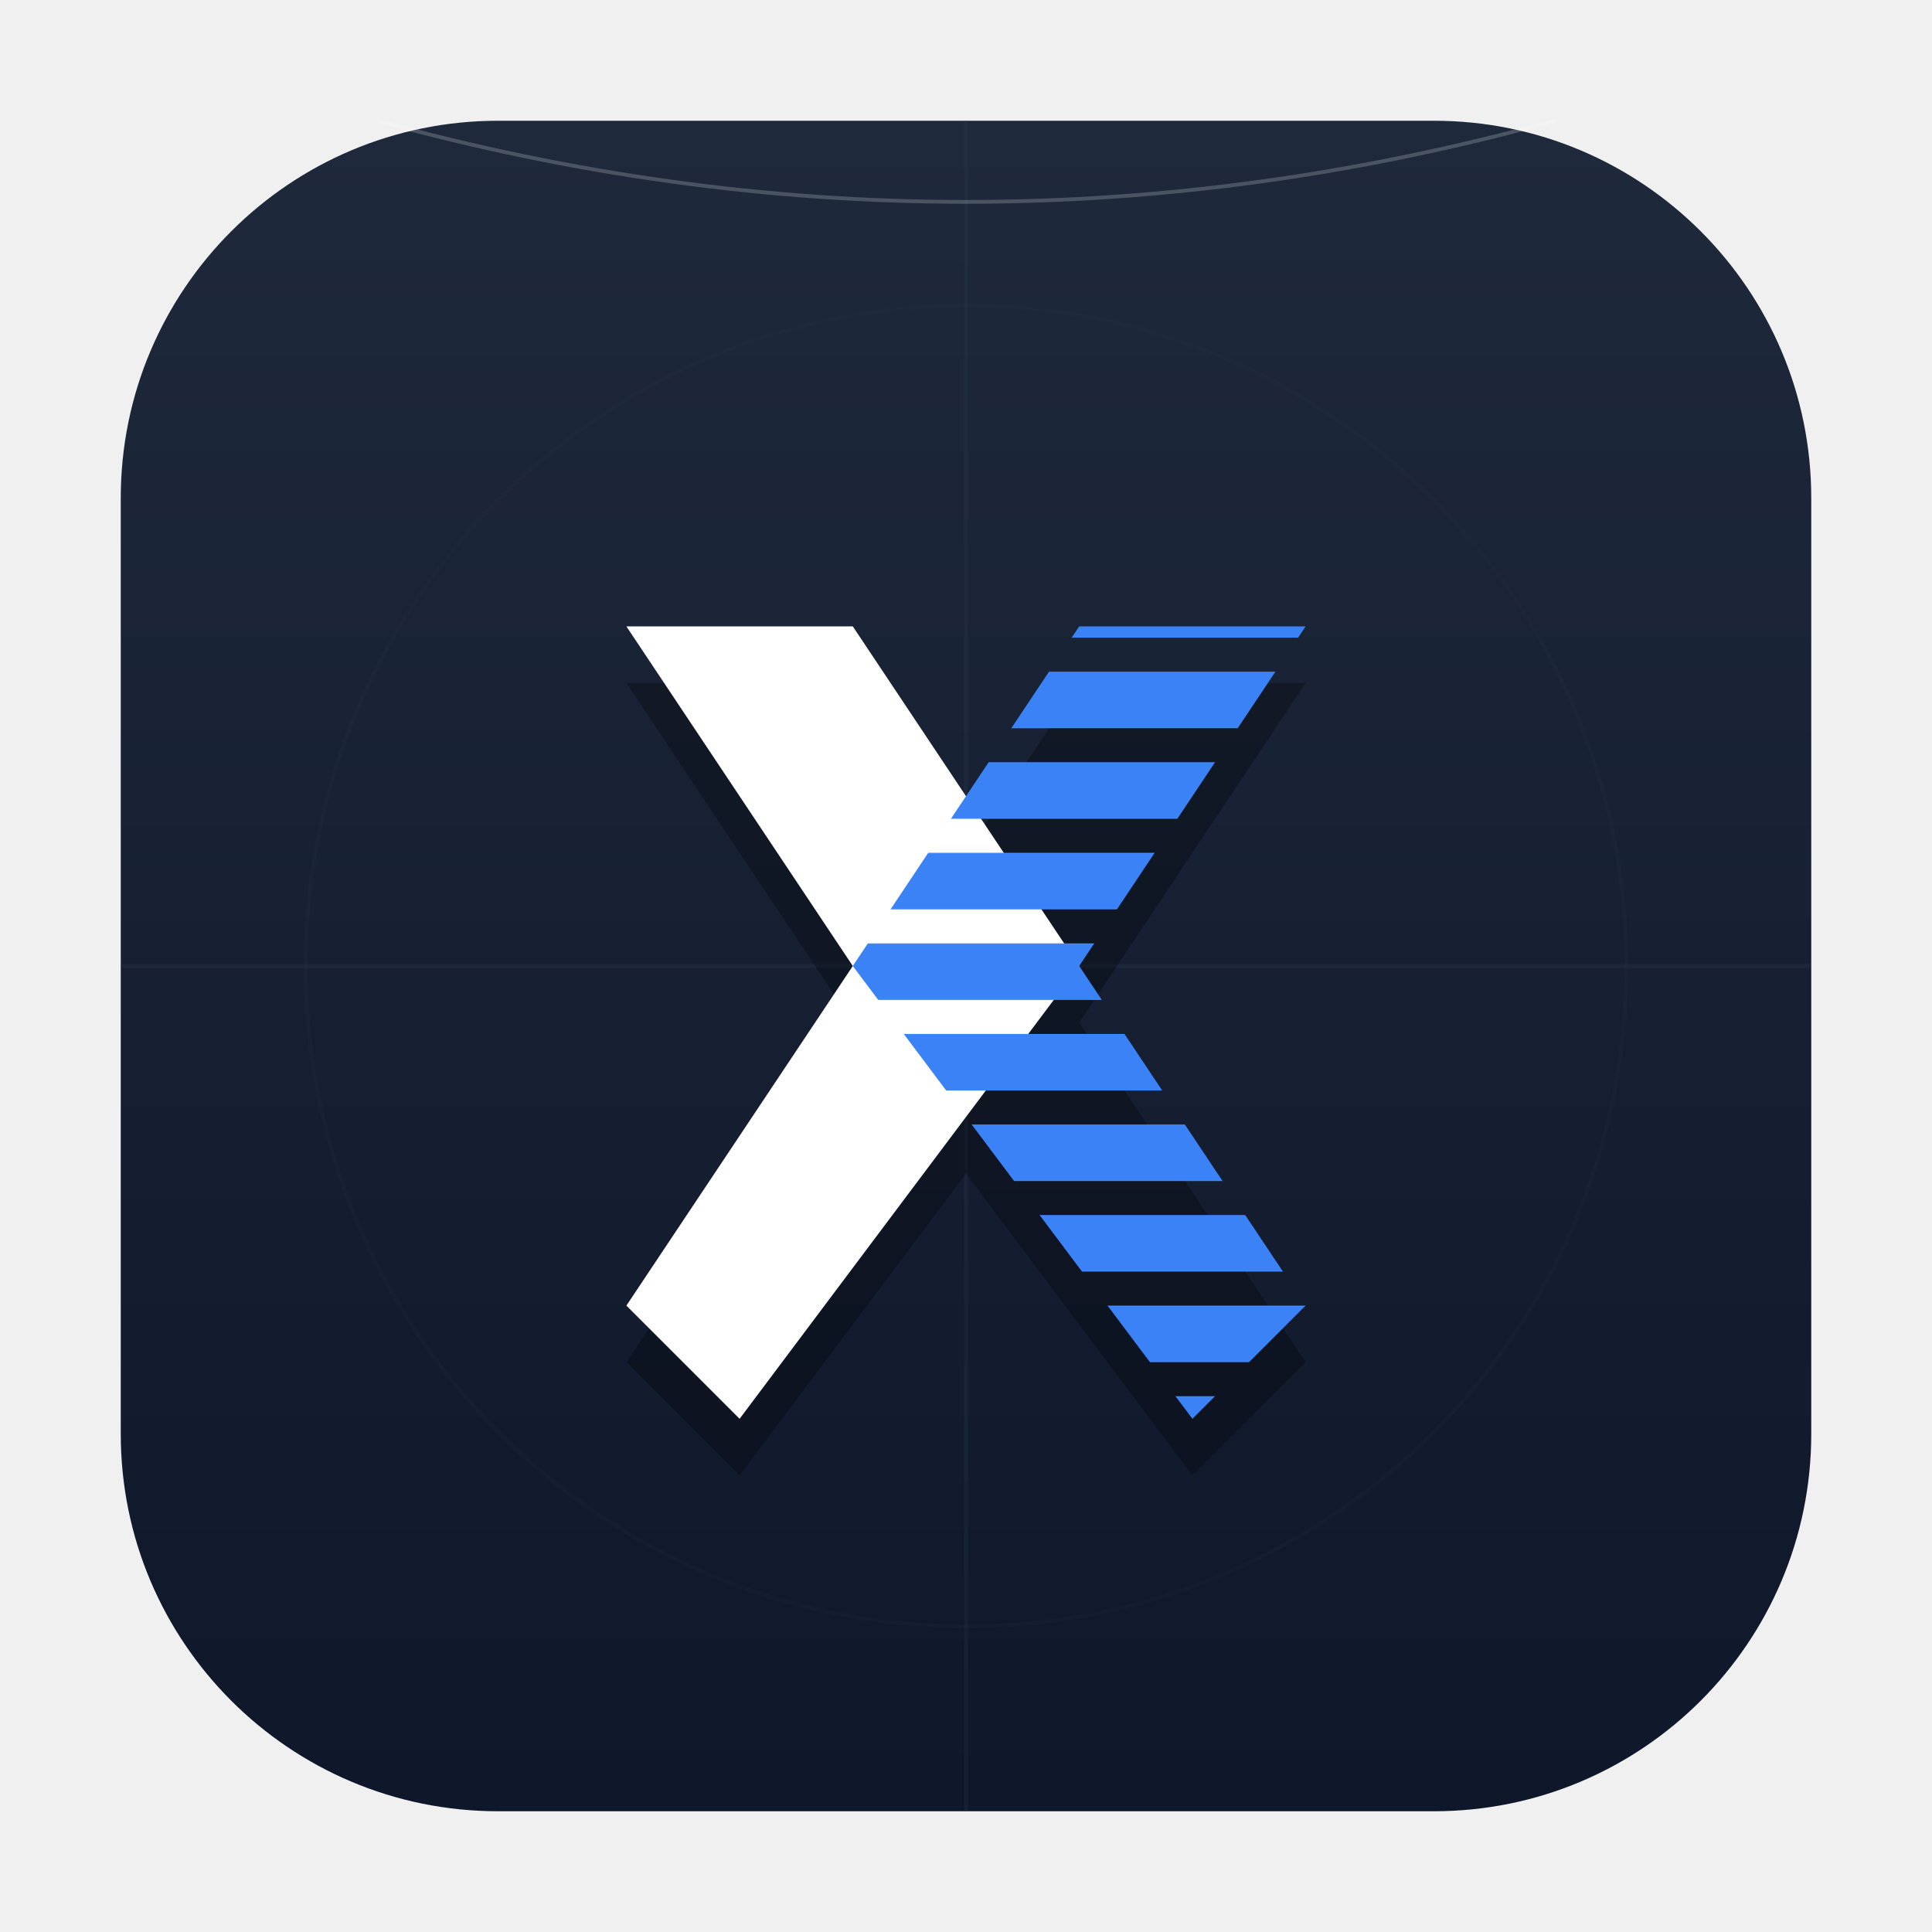
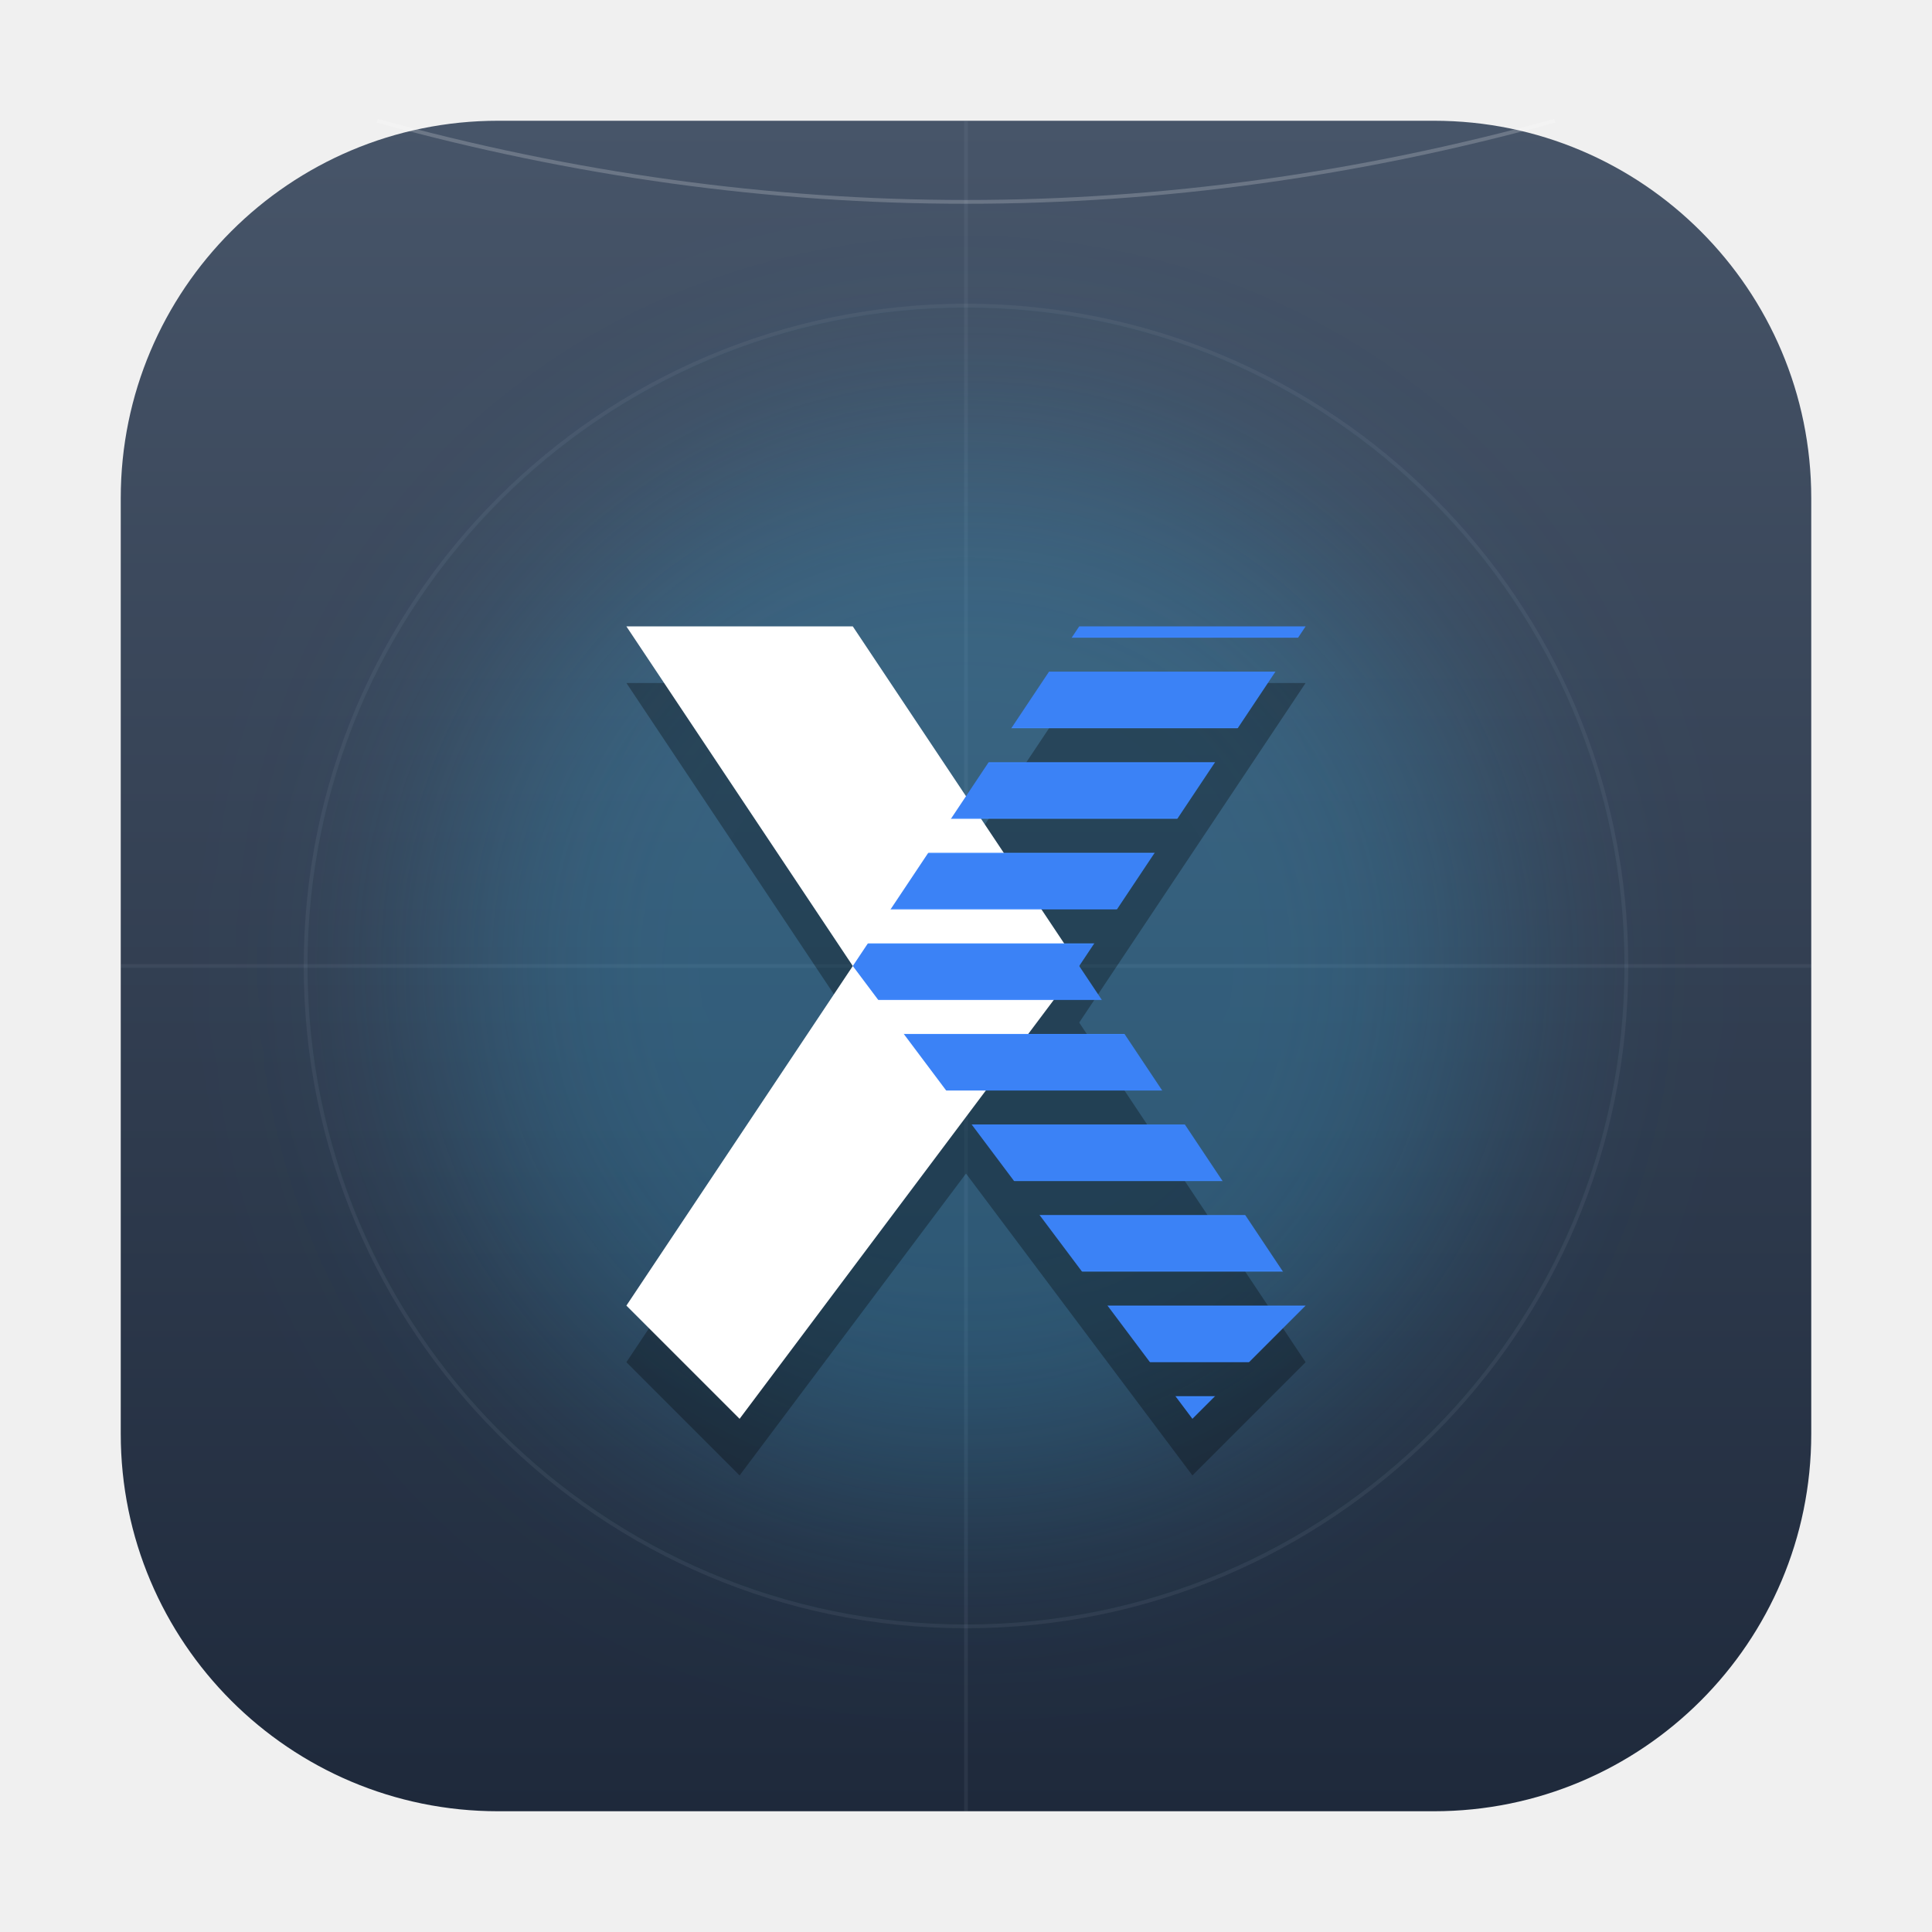
<svg xmlns="http://www.w3.org/2000/svg" viewBox="0 0 1024 1024">
  <defs>
    <linearGradient id="appBgGrad" x1="0%" y1="0%" x2="0%" y2="100%">
-       <stop offset="0%" stop-color="#1e293b" />
-       <stop offset="100%" stop-color="#0f172a" />
+       <stop offset="0%" stop-color="#475569" />
+       <stop offset="100%" stop-color="#1e293b" />
    </linearGradient>
    <pattern id="appStripes" patternUnits="userSpaceOnUse" width="100" height="8">
      <rect x="0" y="0" width="100" height="5" fill="#3b82f6" />
    </pattern>
    <clipPath id="appRightBladeClip">
      <path d="M80,20 L60,20 L40,50 L70,90 L80,80 L60,50 Z" />
    </clipPath>
    <filter id="innerGlow">
      <feGaussianBlur stdDeviation="10" result="blur" />
      <feComposite in="SourceGraphic" in2="blur" operator="arithmetic" k2="1" k3="1" />
    </filter>
+     <filter id="backlightBlur" x="-50%" y="-50%" width="200%" height="200%">
+       <feGaussianBlur stdDeviation="60" />
+     </filter>
  </defs>
  <rect x="64" y="64" width="896" height="896" rx="200" fill="url(#appBgGrad)" />
-   <path d="M64,512 L960,512 M512,64 L512,960" stroke="#334155" stroke-width="2" opacity="0.2" />
-   <circle cx="512" cy="512" r="350" stroke="#334155" stroke-width="2" opacity="0.1" fill="none" />
+   <path d="M64,512 L960,512 M512,64 L512,960" stroke="#94a3b8" stroke-width="2" opacity="0.1" />
+   <circle cx="512" cy="512" r="350" stroke="#94a3b8" stroke-width="2" opacity="0.1" fill="none" />
+   <circle cx="512" cy="512" r="280" fill="#38bdf8" opacity="0.25" filter="url(#backlightBlur)" />
  <g transform="translate(212, 212) scale(6)">
    <g transform="translate(0, 5)" opacity="0.3">
      <path d="M20,20 L40,20 L60,50 L30,90 L20,80 L40,50 Z" fill="#000" />
      <path d="M80,20 L60,20 L40,50 L70,90 L80,80 L60,50 Z" fill="#000" />
    </g>
    <path d="M20,20 L40,20 L60,50 L30,90 L20,80 L40,50 Z" fill="#ffffff" />
    <g clip-path="url(#appRightBladeClip)">
      <rect x="30" y="10" width="60" height="90" fill="url(#appStripes)" />
    </g>
  </g>
  <path d="M200,64 Q512,150 824,64" stroke="white" stroke-width="2" opacity="0.2" fill="none" />
</svg>
